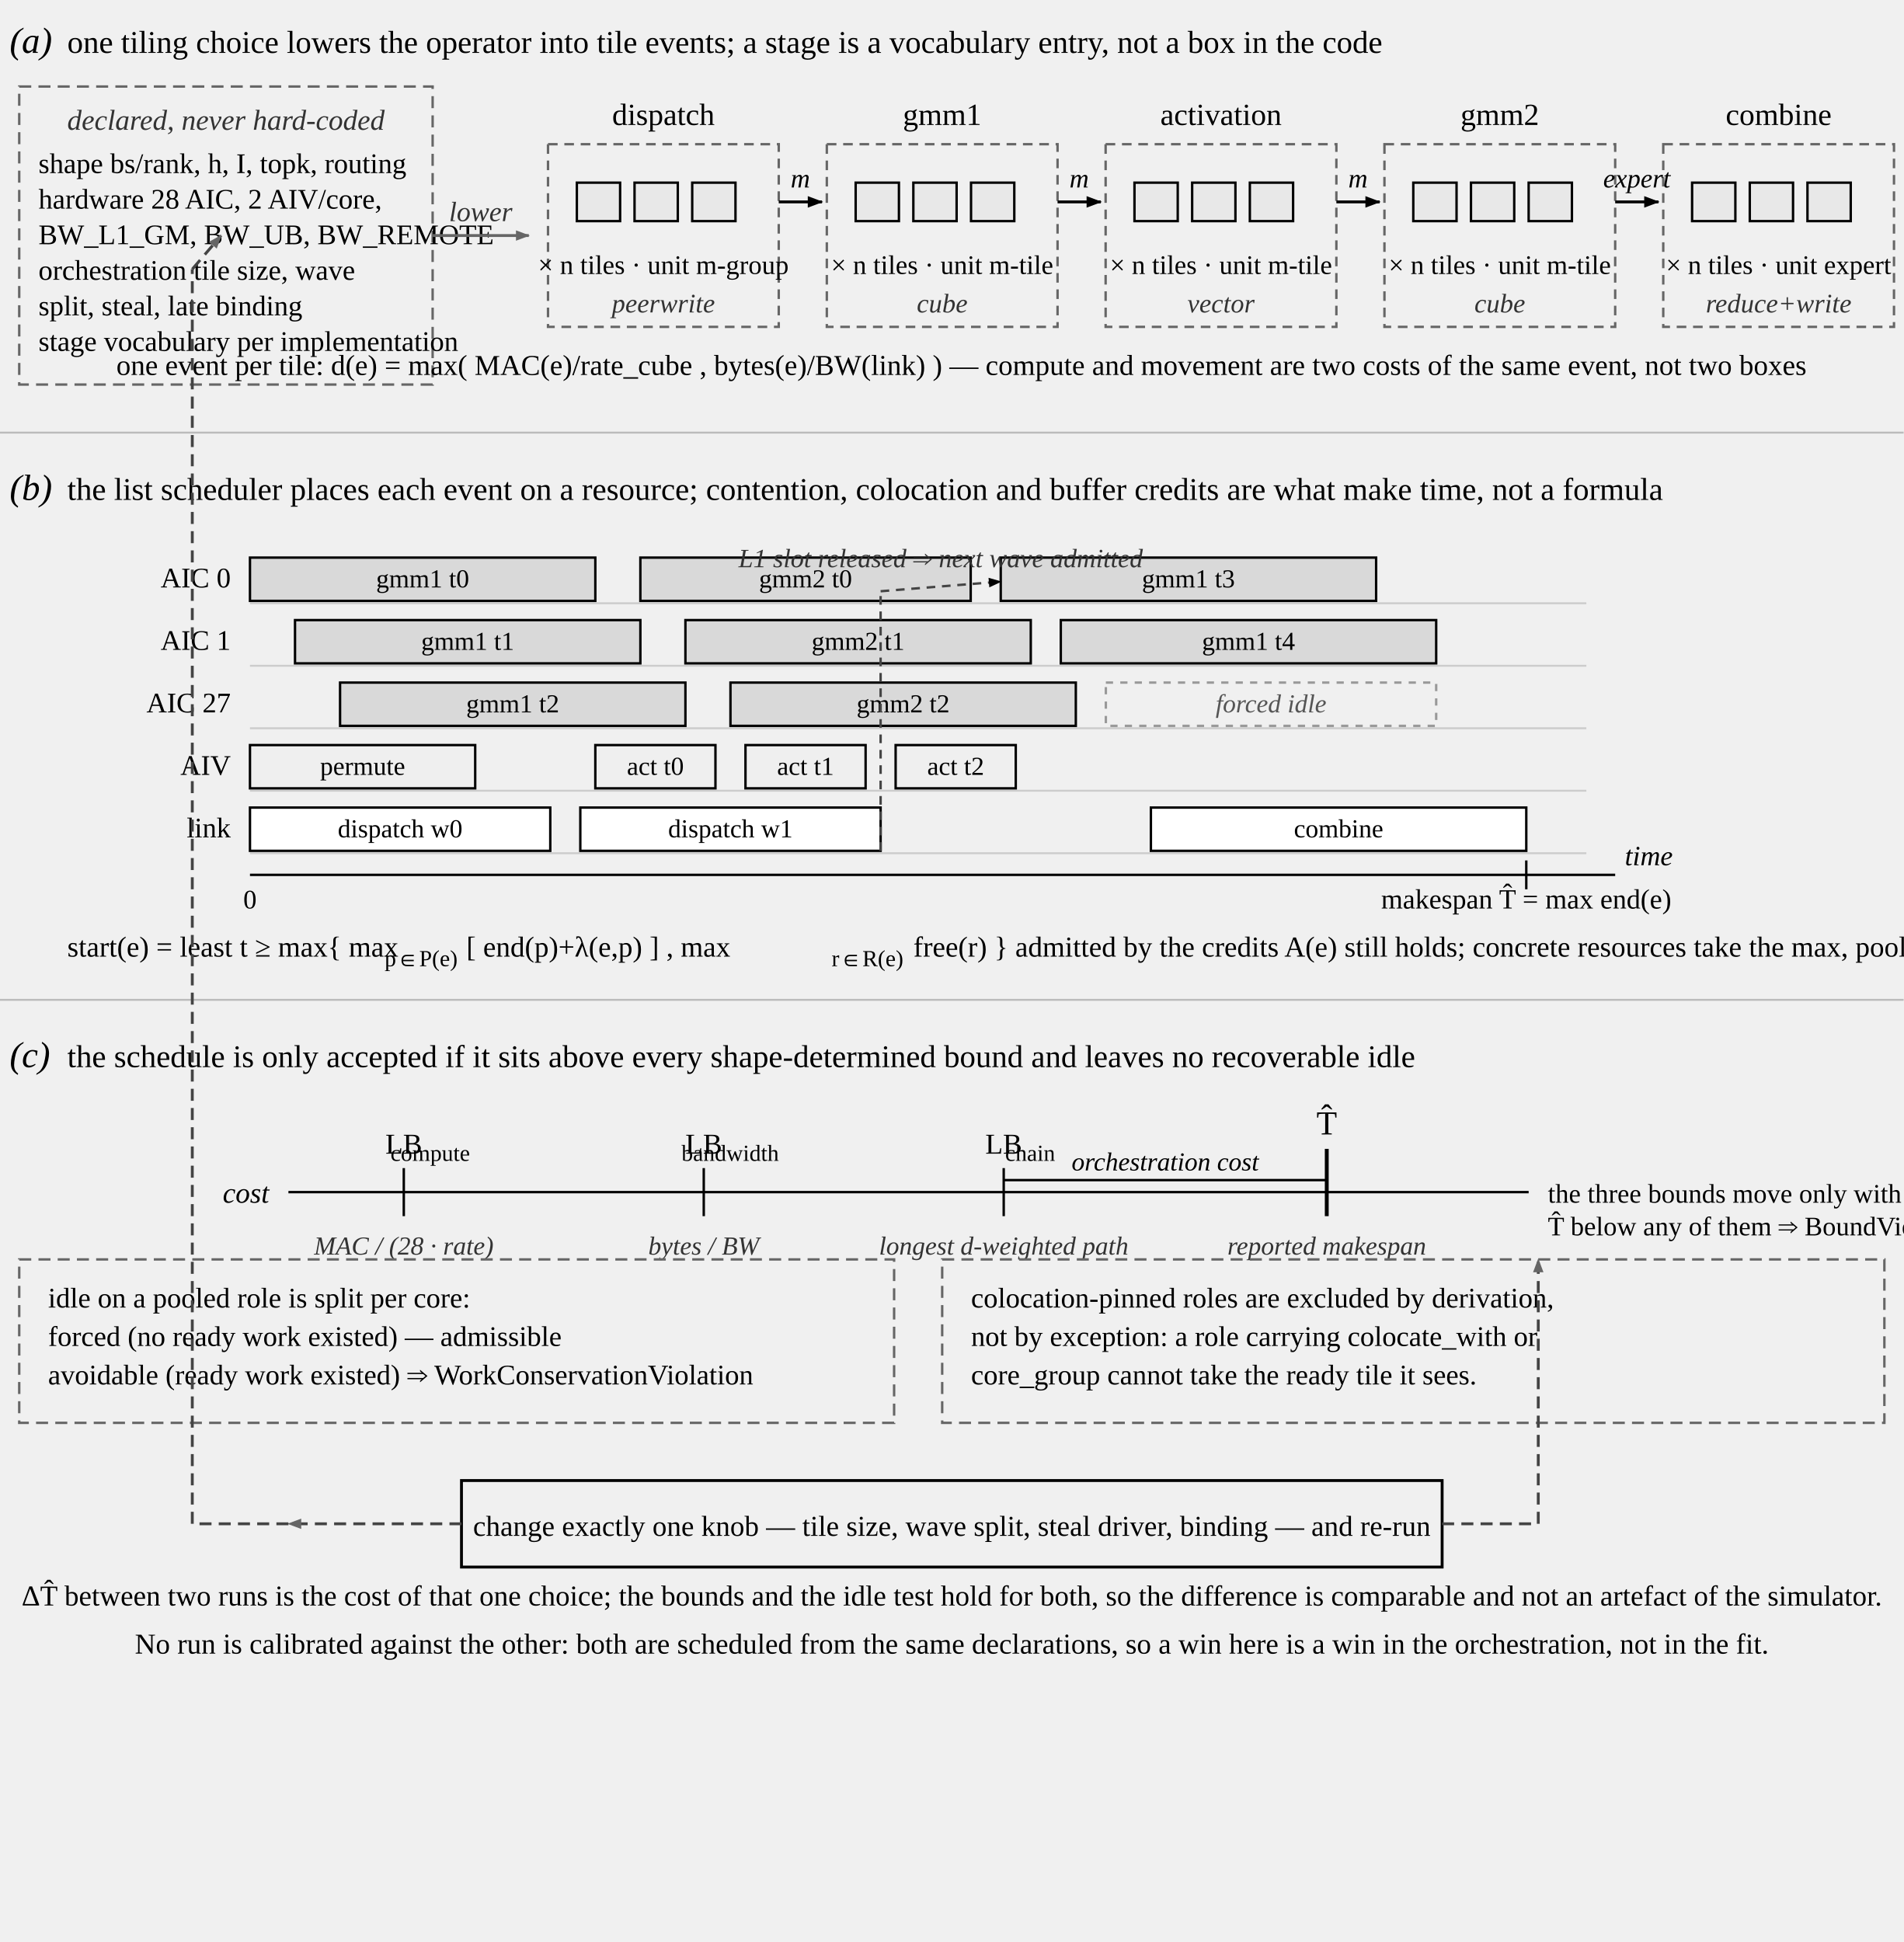
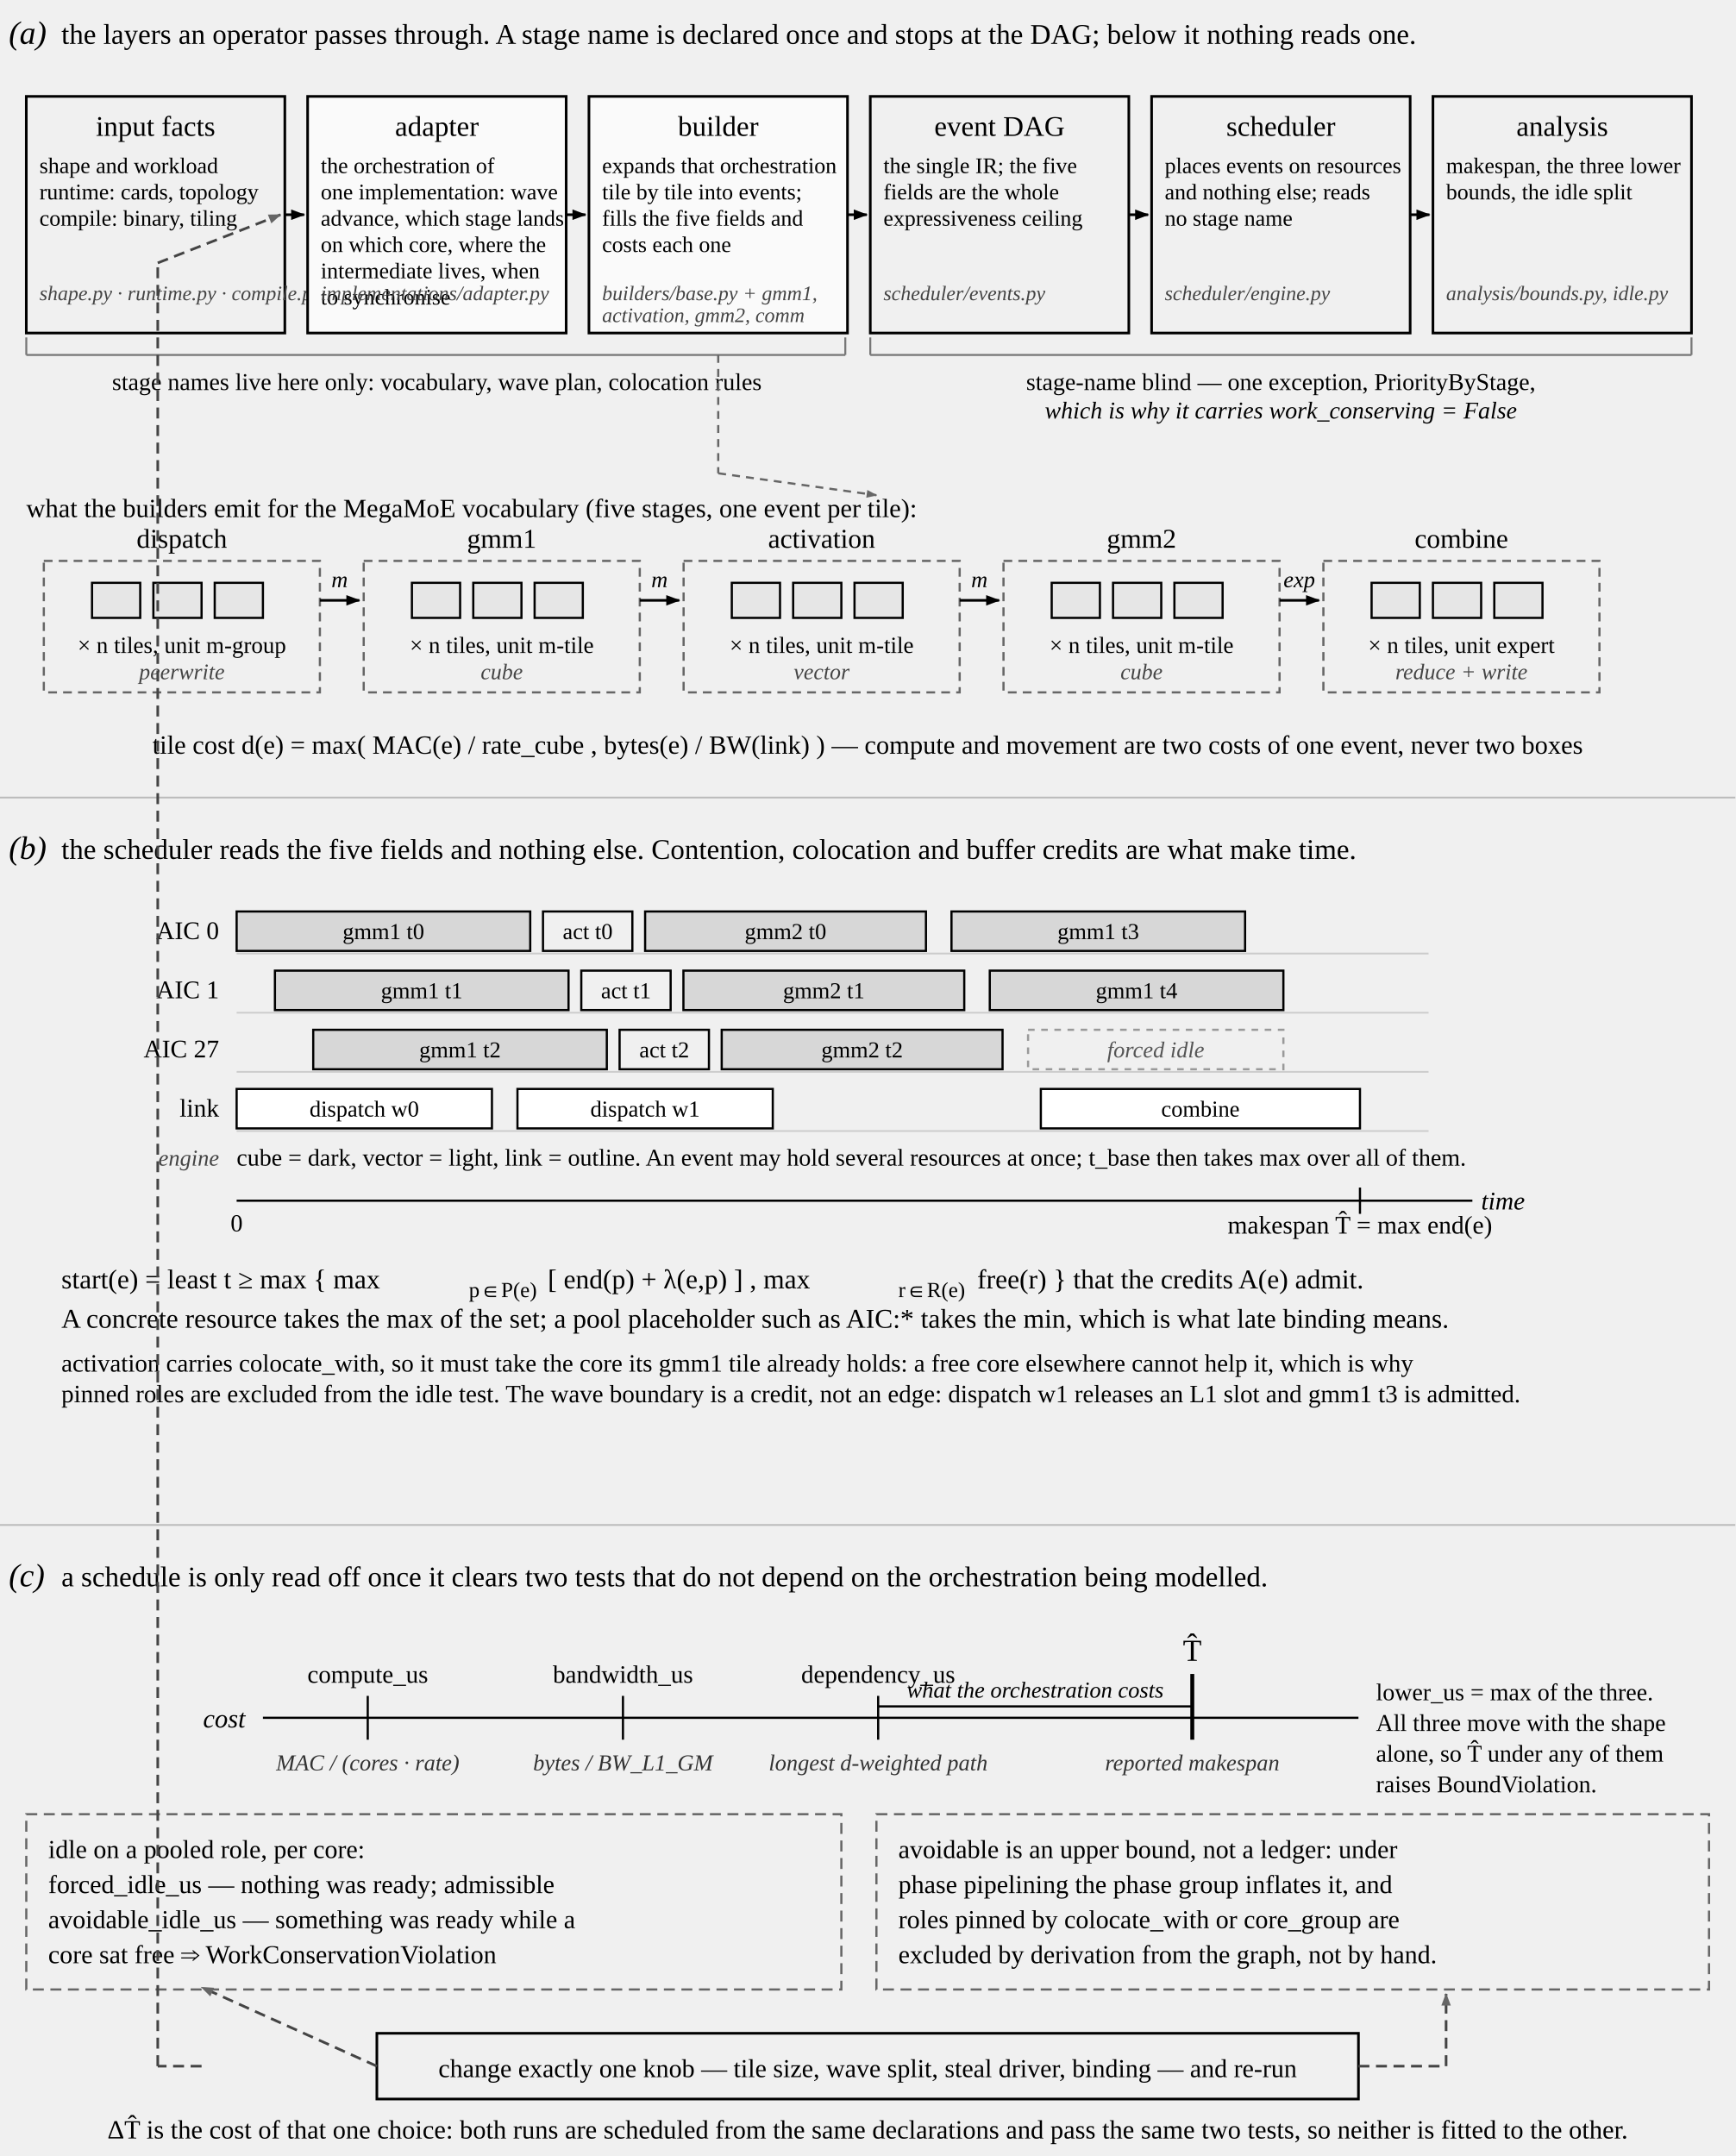
- <svg xmlns="http://www.w3.org/2000/svg" width="396pt" height="404pt" viewBox="0 0 396 404" font-family="Times New Roman, Times, serif" fill="#000">
+ <svg xmlns="http://www.w3.org/2000/svg" width="396pt" height="492pt" viewBox="0 0 396 492" font-family="Times New Roman, Times, serif" fill="#000">
  <defs>
-     <marker id="a" viewBox="0 0 8 6" refX="7.4" refY="3" markerWidth="5.5" markerHeight="4" orient="auto">
+     <marker id="a" viewBox="0 0 8 6" refX="7.4" refY="3" markerWidth="5.4" markerHeight="4" orient="auto">
      <path d="M0 0 L8 3 L0 6 z" fill="#000" />
    </marker>
    <marker id="ag" viewBox="0 0 8 6" refX="7.4" refY="3" markerWidth="5" markerHeight="3.6" orient="auto">
      <path d="M0 0 L8 3 L0 6 z" fill="#666" />
    </marker>
  </defs>
-   <text x="2" y="11" font-size="7.6" text-anchor="start" font-style="italic">(a)</text>
-   <text x="14" y="11" font-size="6.6" text-anchor="start">one tiling choice lowers the operator into tile events; a stage is a vocabulary entry, not a box in the code</text>
-   <rect x="4" y="18" width="86" height="62" fill="none" stroke="#666" stroke-width="0.5" stroke-dasharray="2.5 1.5" />
-   <text x="47" y="27" font-size="6.0" text-anchor="middle" font-style="italic" fill="#333">declared, never hard-coded</text>
-   <text x="8" y="36.0" font-size="5.9" text-anchor="start">shape  bs/rank, h, I, topk, routing</text>
-   <text x="8" y="43.4" font-size="5.9" text-anchor="start">hardware  28 AIC, 2 AIV/core,</text>
-   <text x="8" y="50.8" font-size="5.9" text-anchor="start">   BW_L1_GM, BW_UB, BW_REMOTE</text>
-   <text x="8" y="58.2" font-size="5.9" text-anchor="start">orchestration  tile size, wave</text>
-   <text x="8" y="65.6" font-size="5.9" text-anchor="start">   split, steal, late binding</text>
-   <text x="8" y="73.0" font-size="5.9" text-anchor="start">stage vocabulary  per implementation</text>
-   <path d="M90 49 L110 49" fill="none" stroke="#666" stroke-width="0.6" marker-end="url(#ag)" />
-   <text x="100" y="46" font-size="5.8" text-anchor="middle" font-style="italic" fill="#333">lower</text>
-   <rect x="114" y="30" width="48" height="38" fill="none" stroke="#666" stroke-width="0.5" stroke-dasharray="2 1.4" />
-   <text x="138.0" y="26" font-size="6.4" text-anchor="middle">dispatch</text>
-   <text x="138.0" y="65" font-size="5.6" text-anchor="middle" font-style="italic" fill="#333">peerwrite</text>
-   <rect x="120" y="38" width="9" height="8" fill="#e8e8e8" stroke="#000" stroke-width="0.5" />
-   <rect x="132" y="38" width="9" height="8" fill="#e8e8e8" stroke="#000" stroke-width="0.5" />
-   <rect x="144" y="38" width="9" height="8" fill="#e8e8e8" stroke="#000" stroke-width="0.5" />
-   <text x="138.0" y="57" font-size="5.6" text-anchor="middle">× n tiles · unit m-group</text>
-   <rect x="172" y="30" width="48" height="38" fill="none" stroke="#666" stroke-width="0.5" stroke-dasharray="2 1.4" />
-   <text x="196.0" y="26" font-size="6.4" text-anchor="middle">gmm1</text>
-   <text x="196.0" y="65" font-size="5.6" text-anchor="middle" font-style="italic" fill="#333">cube</text>
-   <rect x="178" y="38" width="9" height="8" fill="#e8e8e8" stroke="#000" stroke-width="0.5" />
-   <rect x="190" y="38" width="9" height="8" fill="#e8e8e8" stroke="#000" stroke-width="0.5" />
-   <rect x="202" y="38" width="9" height="8" fill="#e8e8e8" stroke="#000" stroke-width="0.5" />
-   <text x="196.0" y="57" font-size="5.6" text-anchor="middle">× n tiles · unit m-tile</text>
-   <path d="M162 42 L171 42" fill="none" stroke="#000" stroke-width="0.6" marker-end="url(#a)" />
-   <text x="166.5" y="39" font-size="5.6" text-anchor="middle" font-style="italic">m</text>
-   <rect x="230" y="30" width="48" height="38" fill="none" stroke="#666" stroke-width="0.5" stroke-dasharray="2 1.4" />
-   <text x="254.0" y="26" font-size="6.4" text-anchor="middle">activation</text>
-   <text x="254.0" y="65" font-size="5.6" text-anchor="middle" font-style="italic" fill="#333">vector</text>
-   <rect x="236" y="38" width="9" height="8" fill="#e8e8e8" stroke="#000" stroke-width="0.5" />
-   <rect x="248" y="38" width="9" height="8" fill="#e8e8e8" stroke="#000" stroke-width="0.5" />
-   <rect x="260" y="38" width="9" height="8" fill="#e8e8e8" stroke="#000" stroke-width="0.5" />
-   <text x="254.0" y="57" font-size="5.6" text-anchor="middle">× n tiles · unit m-tile</text>
-   <path d="M220 42 L229 42" fill="none" stroke="#000" stroke-width="0.6" marker-end="url(#a)" />
-   <text x="224.5" y="39" font-size="5.6" text-anchor="middle" font-style="italic">m</text>
-   <rect x="288" y="30" width="48" height="38" fill="none" stroke="#666" stroke-width="0.5" stroke-dasharray="2 1.4" />
-   <text x="312.0" y="26" font-size="6.4" text-anchor="middle">gmm2</text>
-   <text x="312.0" y="65" font-size="5.6" text-anchor="middle" font-style="italic" fill="#333">cube</text>
-   <rect x="294" y="38" width="9" height="8" fill="#e8e8e8" stroke="#000" stroke-width="0.5" />
-   <rect x="306" y="38" width="9" height="8" fill="#e8e8e8" stroke="#000" stroke-width="0.5" />
-   <rect x="318" y="38" width="9" height="8" fill="#e8e8e8" stroke="#000" stroke-width="0.5" />
-   <text x="312.0" y="57" font-size="5.6" text-anchor="middle">× n tiles · unit m-tile</text>
-   <path d="M278 42 L287 42" fill="none" stroke="#000" stroke-width="0.6" marker-end="url(#a)" />
-   <text x="282.5" y="39" font-size="5.6" text-anchor="middle" font-style="italic">m</text>
-   <rect x="346" y="30" width="48" height="38" fill="none" stroke="#666" stroke-width="0.5" stroke-dasharray="2 1.4" />
-   <text x="370.0" y="26" font-size="6.4" text-anchor="middle">combine</text>
-   <text x="370.0" y="65" font-size="5.6" text-anchor="middle" font-style="italic" fill="#333">reduce+write</text>
-   <rect x="352" y="38" width="9" height="8" fill="#e8e8e8" stroke="#000" stroke-width="0.5" />
-   <rect x="364" y="38" width="9" height="8" fill="#e8e8e8" stroke="#000" stroke-width="0.5" />
-   <rect x="376" y="38" width="9" height="8" fill="#e8e8e8" stroke="#000" stroke-width="0.5" />
-   <text x="370.0" y="57" font-size="5.6" text-anchor="middle">× n tiles · unit expert</text>
-   <path d="M336 42 L345 42" fill="none" stroke="#000" stroke-width="0.6" marker-end="url(#a)" />
-   <text x="340.5" y="39" font-size="5.6" text-anchor="middle" font-style="italic">expert</text>
-   <text x="200" y="78" font-size="6.0" text-anchor="middle">one event per tile:  d(e) = max( MAC(e)/rate_cube ,  bytes(e)/BW(link) )   — compute and movement are two costs of the same event, not two boxes</text>
-   <path d="M0 90 L396 90" fill="none" stroke="#bbb" stroke-width="0.4" />
-   <text x="2" y="104" font-size="7.6" text-anchor="start" font-style="italic">(b)</text>
-   <text x="14" y="104" font-size="6.6" text-anchor="start">the list scheduler places each event on a resource; contention, colocation and buffer credits are what make time, not a formula</text>
-   <text x="48" y="122.2" font-size="5.9" text-anchor="end">AIC 0</text>
-   <path d="M52 125.5 L330 125.5" fill="none" stroke="#ccc" stroke-width="0.4" />
-   <rect x="52.0" y="116" width="71.843" height="9" fill="#d9d9d9" stroke="#000" stroke-width="0.5" />
-   <text x="87.921" y="122.2" font-size="5.4" text-anchor="middle">gmm1 t0</text>
-   <rect x="133.213" y="116" width="68.719" height="9" fill="#d9d9d9" stroke="#000" stroke-width="0.5" />
-   <text x="167.573" y="122.2" font-size="5.4" text-anchor="middle">gmm2 t0</text>
-   <rect x="208.18" y="116" width="78.09" height="9" fill="#d9d9d9" stroke="#000" stroke-width="0.5" />
-   <text x="247.225" y="122.2" font-size="5.4" text-anchor="middle">gmm1 t3</text>
-   <text x="48" y="135.2" font-size="5.9" text-anchor="end">AIC 1</text>
-   <path d="M52 138.5 L330 138.5" fill="none" stroke="#ccc" stroke-width="0.4" />
-   <rect x="61.371" y="129" width="71.843" height="9" fill="#d9d9d9" stroke="#000" stroke-width="0.5" />
-   <text x="97.292" y="135.2" font-size="5.4" text-anchor="middle">gmm1 t1</text>
-   <rect x="142.584" y="129" width="71.843" height="9" fill="#d9d9d9" stroke="#000" stroke-width="0.5" />
-   <text x="178.506" y="135.2" font-size="5.4" text-anchor="middle">gmm2 t1</text>
-   <rect x="220.674" y="129" width="78.09" height="9" fill="#d9d9d9" stroke="#000" stroke-width="0.5" />
-   <text x="259.719" y="135.2" font-size="5.4" text-anchor="middle">gmm1 t4</text>
-   <text x="48" y="148.2" font-size="5.9" text-anchor="end">AIC 27</text>
-   <path d="M52 151.5 L330 151.5" fill="none" stroke="#ccc" stroke-width="0.4" />
-   <rect x="70.742" y="142" width="71.843" height="9" fill="#d9d9d9" stroke="#000" stroke-width="0.5" />
-   <text x="106.663" y="148.2" font-size="5.4" text-anchor="middle">gmm1 t2</text>
-   <rect x="151.955" y="142" width="71.843" height="9" fill="#d9d9d9" stroke="#000" stroke-width="0.5" />
-   <text x="187.876" y="148.2" font-size="5.4" text-anchor="middle">gmm2 t2</text>
-   <rect x="230.045" y="142" width="68.719" height="9" fill="none" stroke="#999" stroke-width="0.5" stroke-dasharray="1.5 1.5" />
-   <text x="264.404" y="148.2" font-size="5.4" text-anchor="middle" font-style="italic" fill="#555">forced idle</text>
-   <text x="48" y="161.2" font-size="5.9" text-anchor="end">AIV</text>
-   <path d="M52 164.5 L330 164.5" fill="none" stroke="#ccc" stroke-width="0.4" />
-   <rect x="52.0" y="155" width="46.854" height="9" fill="#efefef" stroke="#000" stroke-width="0.5" />
-   <text x="75.427" y="161.2" font-size="5.4" text-anchor="middle">permute</text>
-   <rect x="123.843" y="155" width="24.989" height="9" fill="#efefef" stroke="#000" stroke-width="0.5" />
-   <text x="136.337" y="161.2" font-size="5.4" text-anchor="middle">act t0</text>
-   <rect x="155.079" y="155" width="24.989" height="9" fill="#efefef" stroke="#000" stroke-width="0.5" />
-   <text x="167.573" y="161.2" font-size="5.4" text-anchor="middle">act t1</text>
-   <rect x="186.315" y="155" width="24.989" height="9" fill="#efefef" stroke="#000" stroke-width="0.5" />
-   <text x="198.809" y="161.2" font-size="5.4" text-anchor="middle">act t2</text>
-   <text x="48" y="174.2" font-size="5.9" text-anchor="end">link</text>
-   <path d="M52 177.5 L330 177.5" fill="none" stroke="#ccc" stroke-width="0.4" />
-   <rect x="52.0" y="168" width="62.472" height="9" fill="#fff" stroke="#000" stroke-width="0.5" />
-   <text x="83.236" y="174.2" font-size="5.4" text-anchor="middle">dispatch w0</text>
-   <rect x="120.719" y="168" width="62.472" height="9" fill="#fff" stroke="#000" stroke-width="0.5" />
-   <text x="151.955" y="174.2" font-size="5.4" text-anchor="middle">dispatch w1</text>
-   <rect x="239.416" y="168" width="78.09" height="9" fill="#fff" stroke="#000" stroke-width="0.5" />
-   <text x="278.461" y="174.2" font-size="5.4" text-anchor="middle">combine</text>
-   <path d="M183.191 177 L183.191 123" fill="none" stroke="#444" stroke-width="0.5" stroke-dasharray="1.8 1.4" />
-   <path d="M183.191 123 L208.18 121" fill="none" stroke="#444" stroke-width="0.5" stroke-dasharray="1.8 1.4" marker-end="url(#a)" />
-   <text x="195.685" y="118" font-size="5.5" text-anchor="middle" font-style="italic" fill="#333">L1 slot released ⇒ next wave admitted</text>
-   <path d="M52 182 L336 182" fill="none" stroke="#000" stroke-width="0.5" />
-   <text x="52" y="189" font-size="5.6" text-anchor="middle">0</text>
-   <path d="M317.506 179 L317.506 185" fill="none" stroke="#000" stroke-width="0.5" />
-   <text x="317.506" y="189" font-size="5.8" text-anchor="middle">makespan  T̂ = max end(e)</text>
-   <text x="338" y="180" font-size="5.8" text-anchor="start" font-style="italic">time</text>
-   <text x="14" y="199" font-size="6.0" text-anchor="start">start(e) = least t ≥ max{ max</text>
-   <text x="80" y="201" font-size="4.8" text-anchor="start">p∈P(e)</text>
-   <text x="97" y="199" font-size="6.0" text-anchor="start">[ end(p)+λ(e,p) ] ,  max</text>
-   <text x="173" y="201" font-size="4.8" text-anchor="start">r∈R(e)</text>
-   <text x="190" y="199" font-size="6.0" text-anchor="start">free(r) } admitted by the credits A(e) still holds;  concrete resources take the max, pool placeholders the min (late binding).</text>
-   <path d="M0 208 L396 208" fill="none" stroke="#bbb" stroke-width="0.4" />
-   <text x="2" y="222" font-size="7.6" text-anchor="start" font-style="italic">(c)</text>
-   <text x="14" y="222" font-size="6.6" text-anchor="start">the schedule is only accepted if it sits above every shape-determined bound and leaves no recoverable idle</text>
-   <path d="M60 248 L318 248" fill="none" stroke="#000" stroke-width="0.5" />
-   <text x="56" y="250.2" font-size="6.0" text-anchor="end" font-style="italic">cost</text>
-   <path d="M84.0 243 L84.0 253" fill="none" stroke="#000" stroke-width="0.5" />
-   <text x="84.0" y="240" font-size="6.0" text-anchor="middle">LB</text>
-   <text x="89.5" y="241.5" font-size="4.8" text-anchor="middle">compute</text>
-   <text x="84.0" y="261" font-size="5.4" text-anchor="middle" font-style="italic" fill="#333">MAC / (28 · rate)</text>
-   <path d="M146.4 243 L146.4 253" fill="none" stroke="#000" stroke-width="0.5" />
-   <text x="146.4" y="240" font-size="6.0" text-anchor="middle">LB</text>
-   <text x="151.9" y="241.5" font-size="4.8" text-anchor="middle">bandwidth</text>
-   <text x="146.4" y="261" font-size="5.4" text-anchor="middle" font-style="italic" fill="#333">bytes / BW</text>
-   <path d="M208.8 243 L208.8 253" fill="none" stroke="#000" stroke-width="0.5" />
-   <text x="208.8" y="240" font-size="6.0" text-anchor="middle">LB</text>
-   <text x="214.3" y="241.5" font-size="4.8" text-anchor="middle">chain</text>
-   <text x="208.8" y="261" font-size="5.4" text-anchor="middle" font-style="italic" fill="#333">longest d-weighted path</text>
-   <path d="M276.0 239 L276.0 253" fill="none" stroke="#000" stroke-width="0.8" />
-   <text x="276.0" y="236" font-size="7.0" text-anchor="middle">T̂</text>
-   <text x="276.0" y="261" font-size="5.4" text-anchor="middle" font-style="italic" fill="#333">reported makespan</text>
-   <path d="M208.8 245.5 L276.0 245.5" fill="none" stroke="#000" stroke-width="0.5" />
-   <text x="242.4" y="243.5" font-size="5.4" text-anchor="middle" font-style="italic">orchestration cost</text>
-   <text x="322" y="250.2" font-size="5.6" text-anchor="start">the three bounds move only with the shape;</text>
-   <text x="322" y="257" font-size="5.6" text-anchor="start">T̂ below any of them ⇒ BoundViolation</text>
-   <rect x="4" y="262" width="182" height="34" fill="none" stroke="#666" stroke-width="0.5" stroke-dasharray="2.5 1.5" />
-   <text x="10" y="272" font-size="5.9" text-anchor="start">idle on a pooled role is split per core:</text>
-   <text x="10" y="280" font-size="5.9" text-anchor="start">forced  (no ready work existed)  — admissible</text>
-   <text x="10" y="288" font-size="5.9" text-anchor="start">avoidable  (ready work existed)  ⇒ WorkConservationViolation</text>
-   <rect x="196" y="262" width="196" height="34" fill="none" stroke="#666" stroke-width="0.5" stroke-dasharray="2.5 1.5" />
-   <text x="202" y="272" font-size="5.9" text-anchor="start">colocation-pinned roles are excluded by derivation,</text>
-   <text x="202" y="280" font-size="5.9" text-anchor="start">not by exception: a role carrying colocate_with or</text>
-   <text x="202" y="288" font-size="5.9" text-anchor="start">core_group cannot take the ready tile it sees.</text>
-   <rect x="96" y="308" width="204" height="18" fill="none" stroke="#000" stroke-width="0.6" />
-   <text x="198" y="319.5" font-size="6.0" text-anchor="middle">change exactly one knob — tile size, wave split, steal driver, binding — and re-run</text>
-   <path d="M96 317 L60 317" fill="none" stroke="#444" stroke-width="0.6" stroke-dasharray="2.5 1.5" marker-end="url(#ag)" />
-   <path d="M60 317 L40 317" fill="none" stroke="#444" stroke-width="0.6" stroke-dasharray="2.5 1.5" />
-   <path d="M40 317 L40 56" fill="none" stroke="#444" stroke-width="0.6" stroke-dasharray="2.5 1.5" />
-   <path d="M40 56 L46 49" fill="none" stroke="#444" stroke-width="0.6" stroke-dasharray="2.5 1.5" marker-end="url(#ag)" />
-   <path d="M300 317 L320 317" fill="none" stroke="#444" stroke-width="0.6" stroke-dasharray="2.5 1.5" />
-   <path d="M320 317 L320 262" fill="none" stroke="#444" stroke-width="0.6" stroke-dasharray="2.5 1.5" marker-end="url(#ag)" />
-   <text x="198" y="334" font-size="6.0" text-anchor="middle">ΔT̂ between two runs is the cost of that one choice; the bounds and the idle test hold for both, so the difference is comparable and not an artefact of the simulator.</text>
-   <text x="198" y="344" font-size="6.0" text-anchor="middle">No run is calibrated against the other: both are scheduled from the same declarations, so a win here is a win in the orchestration, not in the fit.</text>
+   <text x="2" y="10" font-size="7.4" text-anchor="start" font-style="italic">(a)</text>
+   <text x="14" y="10" font-size="6.5" text-anchor="start">the layers an operator passes through.  A stage name is declared once and stops at the DAG; below it nothing reads one.</text>
+   <rect x="6.0" y="22" width="59" height="54" fill="none" stroke="#000" stroke-width="0.6" />
+   <text x="35.5" y="31" font-size="6.5" text-anchor="middle">input facts</text>
+   <text x="9.0" y="39.5" font-size="5.1" text-anchor="start">shape and workload</text>
+   <text x="9.0" y="45.5" font-size="5.1" text-anchor="start">runtime: cards, topology</text>
+   <text x="9.0" y="51.5" font-size="5.1" text-anchor="start">compile: binary, tiling</text>
+   <text x="9.0" y="68.5" font-size="4.7" text-anchor="start" font-style="italic" fill="#444">shape.py · runtime.py · compile.py</text>
+   <rect x="70.2" y="22" width="59" height="54" fill="#fafafa" stroke="#000" stroke-width="0.6" />
+   <text x="99.7" y="31" font-size="6.5" text-anchor="middle">adapter</text>
+   <text x="73.2" y="39.5" font-size="5.1" text-anchor="start">the orchestration of</text>
+   <text x="73.2" y="45.5" font-size="5.1" text-anchor="start">one implementation: wave</text>
+   <text x="73.2" y="51.5" font-size="5.1" text-anchor="start">advance, which stage lands</text>
+   <text x="73.2" y="57.5" font-size="5.1" text-anchor="start">on which core, where the</text>
+   <text x="73.2" y="63.5" font-size="5.1" text-anchor="start">intermediate lives, when</text>
+   <text x="73.2" y="69.5" font-size="5.1" text-anchor="start">to synchronise</text>
+   <text x="73.2" y="68.5" font-size="4.7" text-anchor="start" font-style="italic" fill="#444">implementations/adapter.py</text>
+   <path d="M65.0 49.0 L69.4 49.0" fill="none" stroke="#000" stroke-width="0.6" marker-end="url(#a)" />
+   <rect x="134.4" y="22" width="59" height="54" fill="#fafafa" stroke="#000" stroke-width="0.6" />
+   <text x="163.9" y="31" font-size="6.5" text-anchor="middle">builder</text>
+   <text x="137.4" y="39.5" font-size="5.1" text-anchor="start">expands that orchestration</text>
+   <text x="137.4" y="45.5" font-size="5.1" text-anchor="start">tile by tile into events;</text>
+   <text x="137.4" y="51.5" font-size="5.1" text-anchor="start">fills the five fields and</text>
+   <text x="137.4" y="57.5" font-size="5.1" text-anchor="start">costs each one</text>
+   <text x="137.4" y="68.5" font-size="4.7" text-anchor="start" font-style="italic" fill="#444">builders/base.py + gmm1,</text>
+   <text x="137.4" y="73.5" font-size="4.7" text-anchor="start" font-style="italic" fill="#444">activation, gmm2, comm</text>
+   <path d="M129.2 49.0 L133.6 49.0" fill="none" stroke="#000" stroke-width="0.6" marker-end="url(#a)" />
+   <rect x="198.6" y="22" width="59" height="54" fill="none" stroke="#000" stroke-width="0.6" />
+   <text x="228.1" y="31" font-size="6.5" text-anchor="middle">event DAG</text>
+   <text x="201.6" y="39.5" font-size="5.1" text-anchor="start">the single IR; the five</text>
+   <text x="201.6" y="45.5" font-size="5.1" text-anchor="start">fields are the whole</text>
+   <text x="201.6" y="51.5" font-size="5.1" text-anchor="start">expressiveness ceiling</text>
+   <text x="201.6" y="68.5" font-size="4.7" text-anchor="start" font-style="italic" fill="#444">scheduler/events.py</text>
+   <path d="M193.4 49.0 L197.8 49.0" fill="none" stroke="#000" stroke-width="0.6" marker-end="url(#a)" />
+   <rect x="262.8" y="22" width="59" height="54" fill="none" stroke="#000" stroke-width="0.6" />
+   <text x="292.3" y="31" font-size="6.5" text-anchor="middle">scheduler</text>
+   <text x="265.8" y="39.5" font-size="5.1" text-anchor="start">places events on resources</text>
+   <text x="265.8" y="45.5" font-size="5.1" text-anchor="start">and nothing else; reads</text>
+   <text x="265.8" y="51.5" font-size="5.1" text-anchor="start">no stage name</text>
+   <text x="265.8" y="68.5" font-size="4.7" text-anchor="start" font-style="italic" fill="#444">scheduler/engine.py</text>
+   <path d="M257.6 49.0 L262.0 49.0" fill="none" stroke="#000" stroke-width="0.6" marker-end="url(#a)" />
+   <rect x="327.0" y="22" width="59" height="54" fill="none" stroke="#000" stroke-width="0.6" />
+   <text x="356.5" y="31" font-size="6.5" text-anchor="middle">analysis</text>
+   <text x="330.0" y="39.5" font-size="5.1" text-anchor="start">makespan, the three lower</text>
+   <text x="330.0" y="45.5" font-size="5.1" text-anchor="start">bounds, the idle split</text>
+   <text x="330.0" y="68.5" font-size="4.7" text-anchor="start" font-style="italic" fill="#444">analysis/bounds.py, idle.py</text>
+   <path d="M321.8 49.0 L326.2 49.0" fill="none" stroke="#000" stroke-width="0.6" marker-end="url(#a)" />
+   <path d="M6 77 L6 81" fill="none" stroke="#777" stroke-width="0.45" />
+   <path d="M6 81 L192.9 81" fill="none" stroke="#777" stroke-width="0.45" />
+   <path d="M192.9 81 L192.9 77" fill="none" stroke="#777" stroke-width="0.45" />
+   <path d="M198.6 77 L198.6 81" fill="none" stroke="#777" stroke-width="0.45" />
+   <path d="M198.6 81 L386.0 81" fill="none" stroke="#777" stroke-width="0.45" />
+   <path d="M386.0 81 L386.0 77" fill="none" stroke="#777" stroke-width="0.45" />
+   <text x="99.7" y="89" font-size="5.5" text-anchor="middle">stage names live here only: vocabulary, wave plan, colocation rules</text>
+   <text x="292.3" y="89" font-size="5.5" text-anchor="middle">stage-name blind — one exception, PriorityByStage,</text>
+   <text x="292.3" y="95.5" font-size="5.5" text-anchor="middle" font-style="italic">which is why it carries work_conserving = False</text>
+   <path d="M163.9 81 L163.9 108" fill="none" stroke="#666" stroke-width="0.5" stroke-dasharray="1.8 1.4" />
+   <path d="M163.9 108 L200 113" fill="none" stroke="#666" stroke-width="0.5" stroke-dasharray="1.8 1.4" marker-end="url(#ag)" />
+   <text x="6" y="118" font-size="6.0" text-anchor="start">what the builders emit for the MegaMoE vocabulary (five stages, one event per tile):</text>
+   <rect x="10" y="128" width="63" height="30" fill="none" stroke="#666" stroke-width="0.5" stroke-dasharray="2 1.4" />
+   <text x="41.5" y="125" font-size="6.2" text-anchor="middle">dispatch</text>
+   <rect x="21" y="133" width="11" height="8" fill="#e6e6e6" stroke="#000" stroke-width="0.5" />
+   <rect x="35" y="133" width="11" height="8" fill="#e6e6e6" stroke="#000" stroke-width="0.5" />
+   <rect x="49" y="133" width="11" height="8" fill="#e6e6e6" stroke="#000" stroke-width="0.5" />
+   <text x="41.5" y="149" font-size="5.3" text-anchor="middle">× n tiles, unit m-group</text>
+   <text x="41.5" y="155" font-size="5.1" text-anchor="middle" font-style="italic" fill="#444">peerwrite</text>
+   <rect x="83" y="128" width="63" height="30" fill="none" stroke="#666" stroke-width="0.5" stroke-dasharray="2 1.4" />
+   <text x="114.5" y="125" font-size="6.2" text-anchor="middle">gmm1</text>
+   <rect x="94" y="133" width="11" height="8" fill="#e6e6e6" stroke="#000" stroke-width="0.5" />
+   <rect x="108" y="133" width="11" height="8" fill="#e6e6e6" stroke="#000" stroke-width="0.5" />
+   <rect x="122" y="133" width="11" height="8" fill="#e6e6e6" stroke="#000" stroke-width="0.5" />
+   <text x="114.5" y="149" font-size="5.3" text-anchor="middle">× n tiles, unit m-tile</text>
+   <text x="114.5" y="155" font-size="5.1" text-anchor="middle" font-style="italic" fill="#444">cube</text>
+   <path d="M73 137 L82 137" fill="none" stroke="#000" stroke-width="0.6" marker-end="url(#a)" />
+   <text x="77.5" y="134" font-size="5.2" text-anchor="middle" font-style="italic">m</text>
+   <rect x="156" y="128" width="63" height="30" fill="none" stroke="#666" stroke-width="0.5" stroke-dasharray="2 1.4" />
+   <text x="187.5" y="125" font-size="6.2" text-anchor="middle">activation</text>
+   <rect x="167" y="133" width="11" height="8" fill="#e6e6e6" stroke="#000" stroke-width="0.5" />
+   <rect x="181" y="133" width="11" height="8" fill="#e6e6e6" stroke="#000" stroke-width="0.5" />
+   <rect x="195" y="133" width="11" height="8" fill="#e6e6e6" stroke="#000" stroke-width="0.5" />
+   <text x="187.5" y="149" font-size="5.3" text-anchor="middle">× n tiles, unit m-tile</text>
+   <text x="187.5" y="155" font-size="5.1" text-anchor="middle" font-style="italic" fill="#444">vector</text>
+   <path d="M146 137 L155 137" fill="none" stroke="#000" stroke-width="0.6" marker-end="url(#a)" />
+   <text x="150.5" y="134" font-size="5.2" text-anchor="middle" font-style="italic">m</text>
+   <rect x="229" y="128" width="63" height="30" fill="none" stroke="#666" stroke-width="0.5" stroke-dasharray="2 1.4" />
+   <text x="260.5" y="125" font-size="6.2" text-anchor="middle">gmm2</text>
+   <rect x="240" y="133" width="11" height="8" fill="#e6e6e6" stroke="#000" stroke-width="0.5" />
+   <rect x="254" y="133" width="11" height="8" fill="#e6e6e6" stroke="#000" stroke-width="0.5" />
+   <rect x="268" y="133" width="11" height="8" fill="#e6e6e6" stroke="#000" stroke-width="0.5" />
+   <text x="260.5" y="149" font-size="5.3" text-anchor="middle">× n tiles, unit m-tile</text>
+   <text x="260.5" y="155" font-size="5.1" text-anchor="middle" font-style="italic" fill="#444">cube</text>
+   <path d="M219 137 L228 137" fill="none" stroke="#000" stroke-width="0.6" marker-end="url(#a)" />
+   <text x="223.5" y="134" font-size="5.2" text-anchor="middle" font-style="italic">m</text>
+   <rect x="302" y="128" width="63" height="30" fill="none" stroke="#666" stroke-width="0.5" stroke-dasharray="2 1.4" />
+   <text x="333.5" y="125" font-size="6.2" text-anchor="middle">combine</text>
+   <rect x="313" y="133" width="11" height="8" fill="#e6e6e6" stroke="#000" stroke-width="0.5" />
+   <rect x="327" y="133" width="11" height="8" fill="#e6e6e6" stroke="#000" stroke-width="0.5" />
+   <rect x="341" y="133" width="11" height="8" fill="#e6e6e6" stroke="#000" stroke-width="0.5" />
+   <text x="333.5" y="149" font-size="5.3" text-anchor="middle">× n tiles, unit expert</text>
+   <text x="333.5" y="155" font-size="5.1" text-anchor="middle" font-style="italic" fill="#444">reduce + write</text>
+   <path d="M292 137 L301 137" fill="none" stroke="#000" stroke-width="0.6" marker-end="url(#a)" />
+   <text x="296.5" y="134" font-size="5.2" text-anchor="middle" font-style="italic">exp</text>
+   <text x="198" y="172" font-size="6.0" text-anchor="middle">tile cost  d(e) = max( MAC(e) / rate_cube ,  bytes(e) / BW(link) )   — compute and movement are two costs of one event, never two boxes</text>
+   <path d="M0 182 L396 182" fill="none" stroke="#bbb" stroke-width="0.4" />
+   <text x="2" y="196" font-size="7.4" text-anchor="start" font-style="italic">(b)</text>
+   <text x="14" y="196" font-size="6.5" text-anchor="start">the scheduler reads the five fields and nothing else.  Contention, colocation and buffer credits are what make time.</text>
+   <text x="50" y="214.3" font-size="5.8" text-anchor="end">AIC 0</text>
+   <path d="M54 217.6 L326 217.6" fill="none" stroke="#ccc" stroke-width="0.4" />
+   <rect x="54.0" y="208" width="67.0" height="9" fill="#d7d7d7" stroke="#000" stroke-width="0.5" />
+   <text x="87.5" y="214.3" font-size="5.2" text-anchor="middle">gmm1 t0</text>
+   <rect x="123.913" y="208" width="20.391" height="9" fill="#f0f0f0" stroke="#000" stroke-width="0.5" />
+   <text x="134.109" y="214.3" font-size="5.2" text-anchor="middle">act t0</text>
+   <rect x="147.217" y="208" width="64.087" height="9" fill="#d7d7d7" stroke="#000" stroke-width="0.5" />
+   <text x="179.261" y="214.3" font-size="5.2" text-anchor="middle">gmm2 t0</text>
+   <rect x="217.13" y="208" width="67.0" height="9" fill="#d7d7d7" stroke="#000" stroke-width="0.5" />
+   <text x="250.63" y="214.3" font-size="5.2" text-anchor="middle">gmm1 t3</text>
+   <text x="50" y="227.8" font-size="5.8" text-anchor="end">AIC 1</text>
+   <path d="M54 231.1 L326 231.1" fill="none" stroke="#ccc" stroke-width="0.4" />
+   <rect x="62.739" y="221.5" width="67.0" height="9" fill="#d7d7d7" stroke="#000" stroke-width="0.5" />
+   <text x="96.239" y="227.8" font-size="5.2" text-anchor="middle">gmm1 t1</text>
+   <rect x="132.652" y="221.5" width="20.391" height="9" fill="#f0f0f0" stroke="#000" stroke-width="0.5" />
+   <text x="142.848" y="227.8" font-size="5.2" text-anchor="middle">act t1</text>
+   <rect x="155.957" y="221.5" width="64.087" height="9" fill="#d7d7d7" stroke="#000" stroke-width="0.5" />
+   <text x="188.0" y="227.8" font-size="5.2" text-anchor="middle">gmm2 t1</text>
+   <rect x="225.87" y="221.5" width="67.0" height="9" fill="#d7d7d7" stroke="#000" stroke-width="0.5" />
+   <text x="259.37" y="227.8" font-size="5.2" text-anchor="middle">gmm1 t4</text>
+   <text x="50" y="241.3" font-size="5.8" text-anchor="end">AIC 27</text>
+   <path d="M54 244.6 L326 244.6" fill="none" stroke="#ccc" stroke-width="0.4" />
+   <rect x="71.478" y="235.0" width="67.0" height="9" fill="#d7d7d7" stroke="#000" stroke-width="0.5" />
+   <text x="104.978" y="241.3" font-size="5.2" text-anchor="middle">gmm1 t2</text>
+   <rect x="141.391" y="235.0" width="20.391" height="9" fill="#f0f0f0" stroke="#000" stroke-width="0.5" />
+   <text x="151.587" y="241.3" font-size="5.2" text-anchor="middle">act t2</text>
+   <rect x="164.696" y="235.0" width="64.087" height="9" fill="#d7d7d7" stroke="#000" stroke-width="0.5" />
+   <text x="196.739" y="241.3" font-size="5.2" text-anchor="middle">gmm2 t2</text>
+   <rect x="234.609" y="235.0" width="58.261" height="9" fill="none" stroke="#999" stroke-width="0.5" stroke-dasharray="1.5 1.5" />
+   <text x="263.739" y="241.3" font-size="5.2" text-anchor="middle" font-style="italic" fill="#555">forced idle</text>
+   <text x="50" y="254.8" font-size="5.8" text-anchor="end">link</text>
+   <path d="M54 258.1 L326 258.1" fill="none" stroke="#ccc" stroke-width="0.4" />
+   <rect x="54.0" y="248.5" width="58.261" height="9" fill="#ffffff" stroke="#000" stroke-width="0.5" />
+   <text x="83.13" y="254.8" font-size="5.2" text-anchor="middle">dispatch w0</text>
+   <rect x="118.087" y="248.5" width="58.261" height="9" fill="#ffffff" stroke="#000" stroke-width="0.5" />
+   <text x="147.217" y="254.8" font-size="5.2" text-anchor="middle">dispatch w1</text>
+   <rect x="237.522" y="248.5" width="72.826" height="9" fill="#ffffff" stroke="#000" stroke-width="0.5" />
+   <text x="273.935" y="254.8" font-size="5.2" text-anchor="middle">combine</text>
+   <text x="50" y="266.0" font-size="5.2" text-anchor="end" font-style="italic" fill="#444">engine</text>
+   <text x="54" y="266.0" font-size="5.5" text-anchor="start">cube  =  dark,   vector  =  light,   link  =  outline.   An event may hold several resources at once; t_base then takes max over all of them.</text>
+   <path d="M54 274.0 L336 274.0" fill="none" stroke="#000" stroke-width="0.5" />
+   <text x="54" y="281.0" font-size="5.6" text-anchor="middle">0</text>
+   <path d="M310.348 271.0 L310.348 277.0" fill="none" stroke="#000" stroke-width="0.5" />
+   <text x="310.348" y="281.5" font-size="5.8" text-anchor="middle">makespan  T̂ = max end(e)</text>
+   <text x="338" y="276.0" font-size="5.8" text-anchor="start" font-style="italic">time</text>
+   <text x="14" y="294.0" font-size="6.2" text-anchor="start">start(e)  =  least  t ≥  max { max</text>
+   <text x="107" y="296.0" font-size="4.9" text-anchor="start">p∈P(e)</text>
+   <text x="125" y="294.0" font-size="6.2" text-anchor="start">[ end(p) + λ(e,p) ] ,   max</text>
+   <text x="205" y="296.0" font-size="4.9" text-anchor="start">r∈R(e)</text>
+   <text x="223" y="294.0" font-size="6.2" text-anchor="start">free(r) }   that the credits A(e) admit.</text>
+   <text x="14" y="303.0" font-size="6.2" text-anchor="start">A concrete resource takes the max of the set; a pool placeholder such as AIC:* takes the min, which is what late binding means.</text>
+   <text x="14" y="313.0" font-size="5.7" text-anchor="start">activation carries colocate_with, so it must take the core its gmm1 tile already holds: a free core elsewhere cannot help it, which is why</text>
+   <text x="14" y="320.0" font-size="5.7" text-anchor="start">pinned roles are excluded from the idle test.  The wave boundary is a credit, not an edge: dispatch w1 releases an L1 slot and gmm1 t3 is admitted.</text>
+   <path d="M0 348 L396 348" fill="none" stroke="#bbb" stroke-width="0.4" />
+   <text x="2" y="362" font-size="7.4" text-anchor="start" font-style="italic">(c)</text>
+   <text x="14" y="362" font-size="6.5" text-anchor="start">a schedule is only read off once it clears two tests that do not depend on the orchestration being modelled.</text>
+   <path d="M60 392 L310 392" fill="none" stroke="#000" stroke-width="0.5" />
+   <text x="56" y="394.2" font-size="6.0" text-anchor="end" font-style="italic">cost</text>
+   <path d="M83.92 387 L83.92 397" fill="none" stroke="#000" stroke-width="0.5" />
+   <text x="83.92" y="384" font-size="5.7" text-anchor="middle">compute_us</text>
+   <text x="83.92" y="404" font-size="5.2" text-anchor="middle" font-style="italic" fill="#333">MAC / (cores · rate)</text>
+   <path d="M142.16 387 L142.16 397" fill="none" stroke="#000" stroke-width="0.5" />
+   <text x="142.16" y="384" font-size="5.7" text-anchor="middle">bandwidth_us</text>
+   <text x="142.16" y="404" font-size="5.2" text-anchor="middle" font-style="italic" fill="#333">bytes / BW_L1_GM</text>
+   <path d="M200.4 387 L200.4 397" fill="none" stroke="#000" stroke-width="0.5" />
+   <text x="200.4" y="384" font-size="5.7" text-anchor="middle">dependency_us</text>
+   <text x="200.4" y="404" font-size="5.2" text-anchor="middle" font-style="italic" fill="#333">longest d-weighted path</text>
+   <path d="M272.08 382 L272.08 397" fill="none" stroke="#000" stroke-width="0.9" />
+   <text x="272.08" y="379" font-size="7.0" text-anchor="middle">T̂</text>
+   <text x="272.08" y="404" font-size="5.2" text-anchor="middle" font-style="italic" fill="#333">reported makespan</text>
+   <path d="M200.4 389.4 L272.08 389.4" fill="none" stroke="#000" stroke-width="0.5" />
+   <text x="236.24" y="387.4" font-size="5.2" text-anchor="middle" font-style="italic">what the orchestration costs</text>
+   <text x="314" y="388" font-size="5.5" text-anchor="start">lower_us = max of the three.</text>
+   <text x="314" y="395" font-size="5.5" text-anchor="start">All three move with the shape</text>
+   <text x="314" y="402" font-size="5.5" text-anchor="start">alone, so T̂ under any of them</text>
+   <text x="314" y="409" font-size="5.5" text-anchor="start">raises BoundViolation.</text>
+   <rect x="6" y="414" width="186" height="40" fill="none" stroke="#666" stroke-width="0.5" stroke-dasharray="2.5 1.5" />
+   <text x="11" y="424" font-size="5.9" text-anchor="start">idle on a pooled role, per core:</text>
+   <text x="11" y="432" font-size="5.9" text-anchor="start">forced_idle_us  —  nothing was ready; admissible</text>
+   <text x="11" y="440" font-size="5.9" text-anchor="start">avoidable_idle_us  —  something was ready while a</text>
+   <text x="11" y="448" font-size="5.9" text-anchor="start">core sat free  ⇒  WorkConservationViolation</text>
+   <rect x="200" y="414" width="190" height="40" fill="none" stroke="#666" stroke-width="0.5" stroke-dasharray="2.5 1.5" />
+   <text x="205" y="424" font-size="5.9" text-anchor="start">avoidable is an upper bound, not a ledger: under</text>
+   <text x="205" y="432" font-size="5.9" text-anchor="start">phase pipelining the phase group inflates it, and</text>
+   <text x="205" y="440" font-size="5.9" text-anchor="start">roles pinned by colocate_with or core_group are</text>
+   <text x="205" y="448" font-size="5.9" text-anchor="start">excluded by derivation from the graph, not by hand.</text>
+   <rect x="86" y="464" width="224" height="15" fill="none" stroke="#000" stroke-width="0.6" />
+   <text x="198" y="474" font-size="5.9" text-anchor="middle">change exactly one knob — tile size, wave split, steal driver, binding — and re-run</text>
+   <path d="M86 471.5 L46 453.5" fill="none" stroke="#444" stroke-width="0.6" stroke-dasharray="2.5 1.5" marker-end="url(#ag)" />
+   <path d="M46 471.5 L36 471.5" fill="none" stroke="#444" stroke-width="0.6" stroke-dasharray="2.5 1.5" />
+   <path d="M36 471.5 L36 60" fill="none" stroke="#444" stroke-width="0.6" stroke-dasharray="2.5 1.5" />
+   <path d="M36 60 L64 49" fill="none" stroke="#444" stroke-width="0.6" stroke-dasharray="2.5 1.5" marker-end="url(#ag)" />
+   <path d="M310 471.5 L330 471.5" fill="none" stroke="#444" stroke-width="0.6" stroke-dasharray="2.5 1.5" />
+   <path d="M330 471.5 L330 455" fill="none" stroke="#444" stroke-width="0.6" stroke-dasharray="2.5 1.5" marker-end="url(#ag)" />
+   <text x="198" y="488" font-size="6.0" text-anchor="middle">ΔT̂ is the cost of that one choice: both runs are scheduled from the same declarations and pass the same two tests, so neither is fitted to the other.</text>
</svg>
